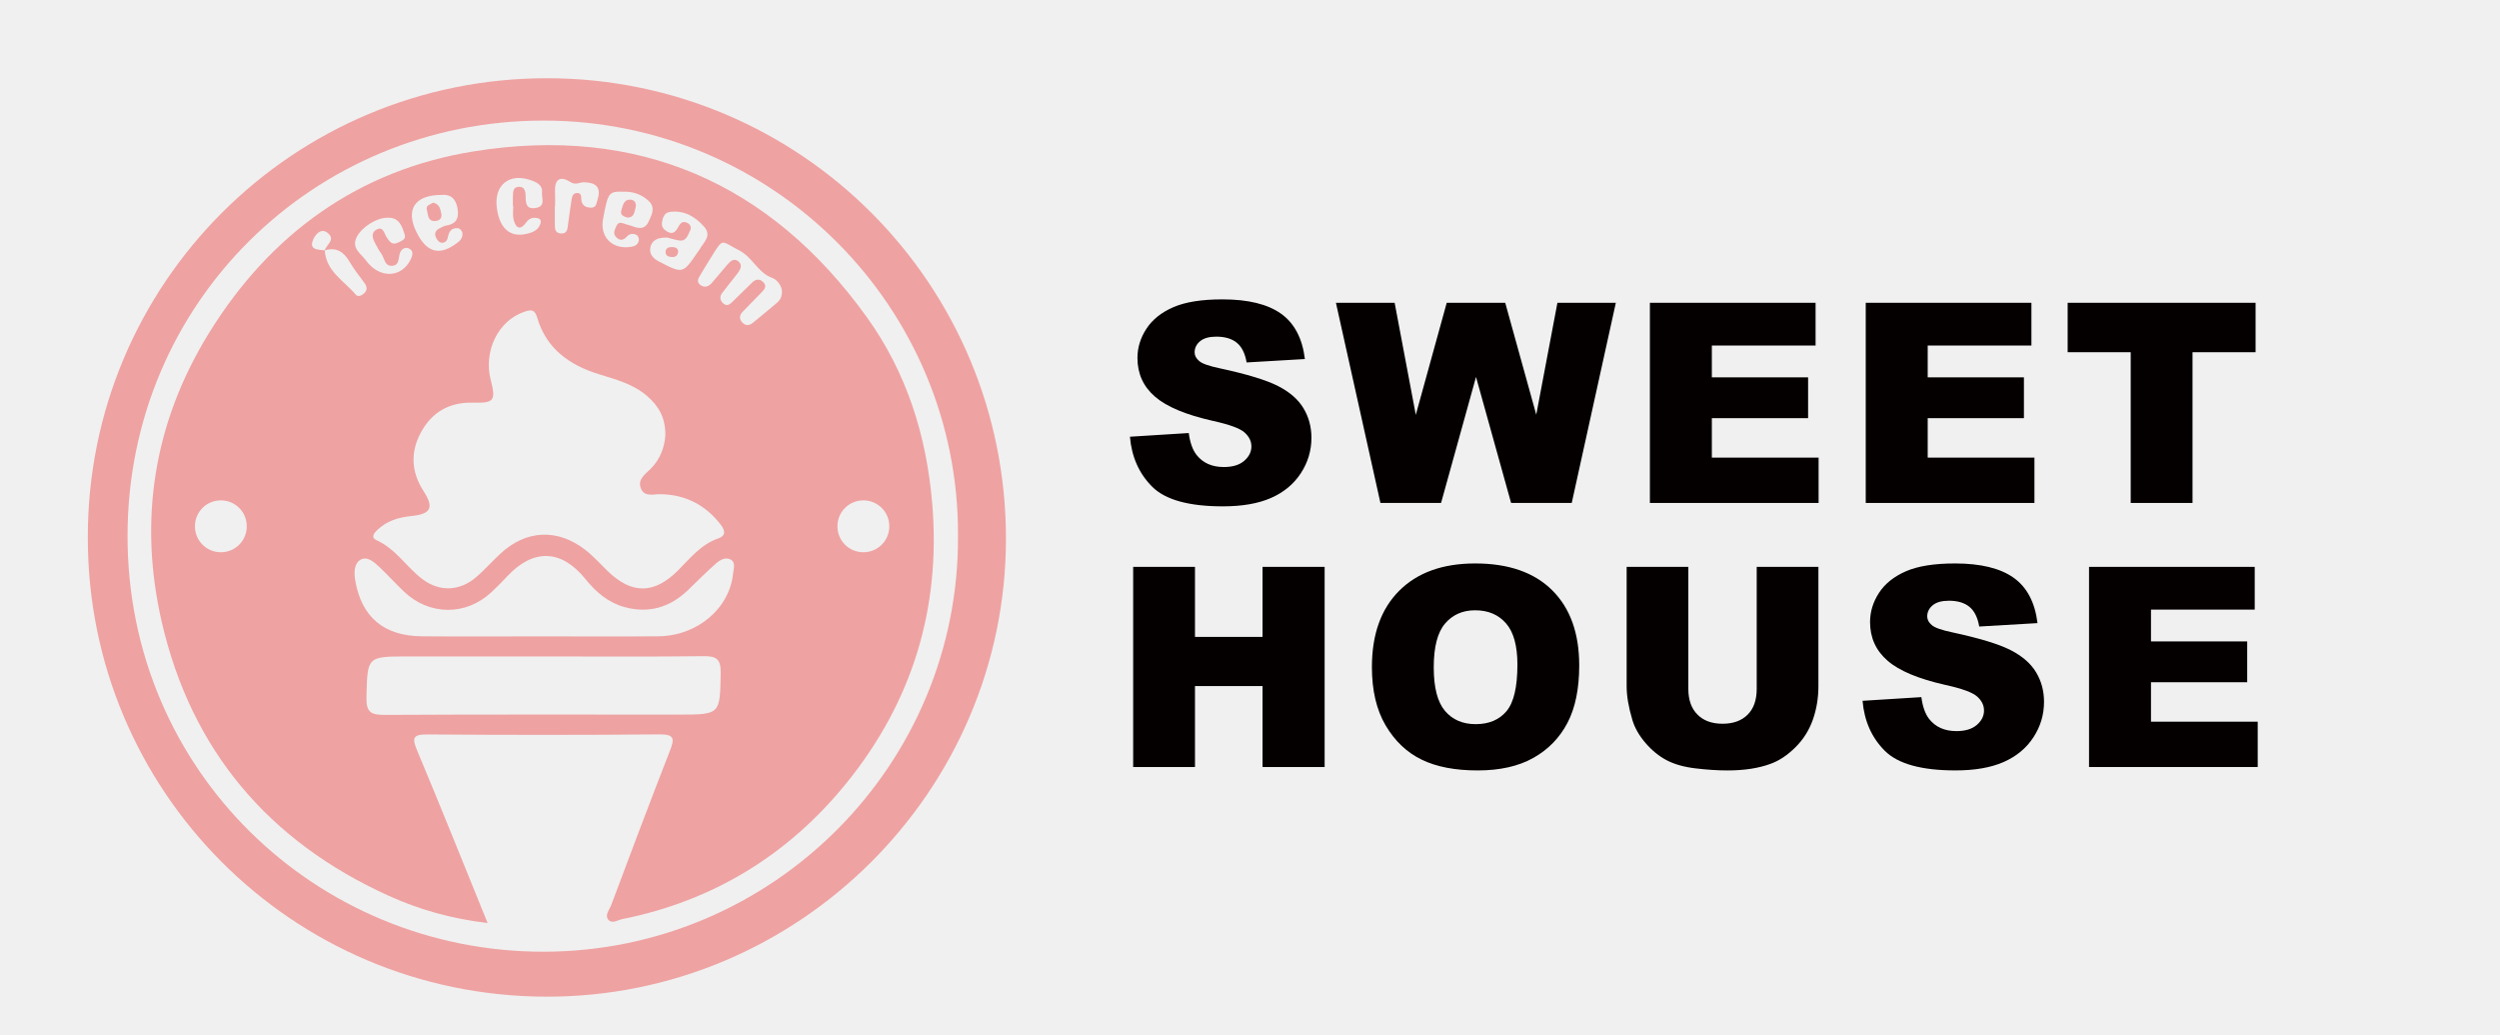
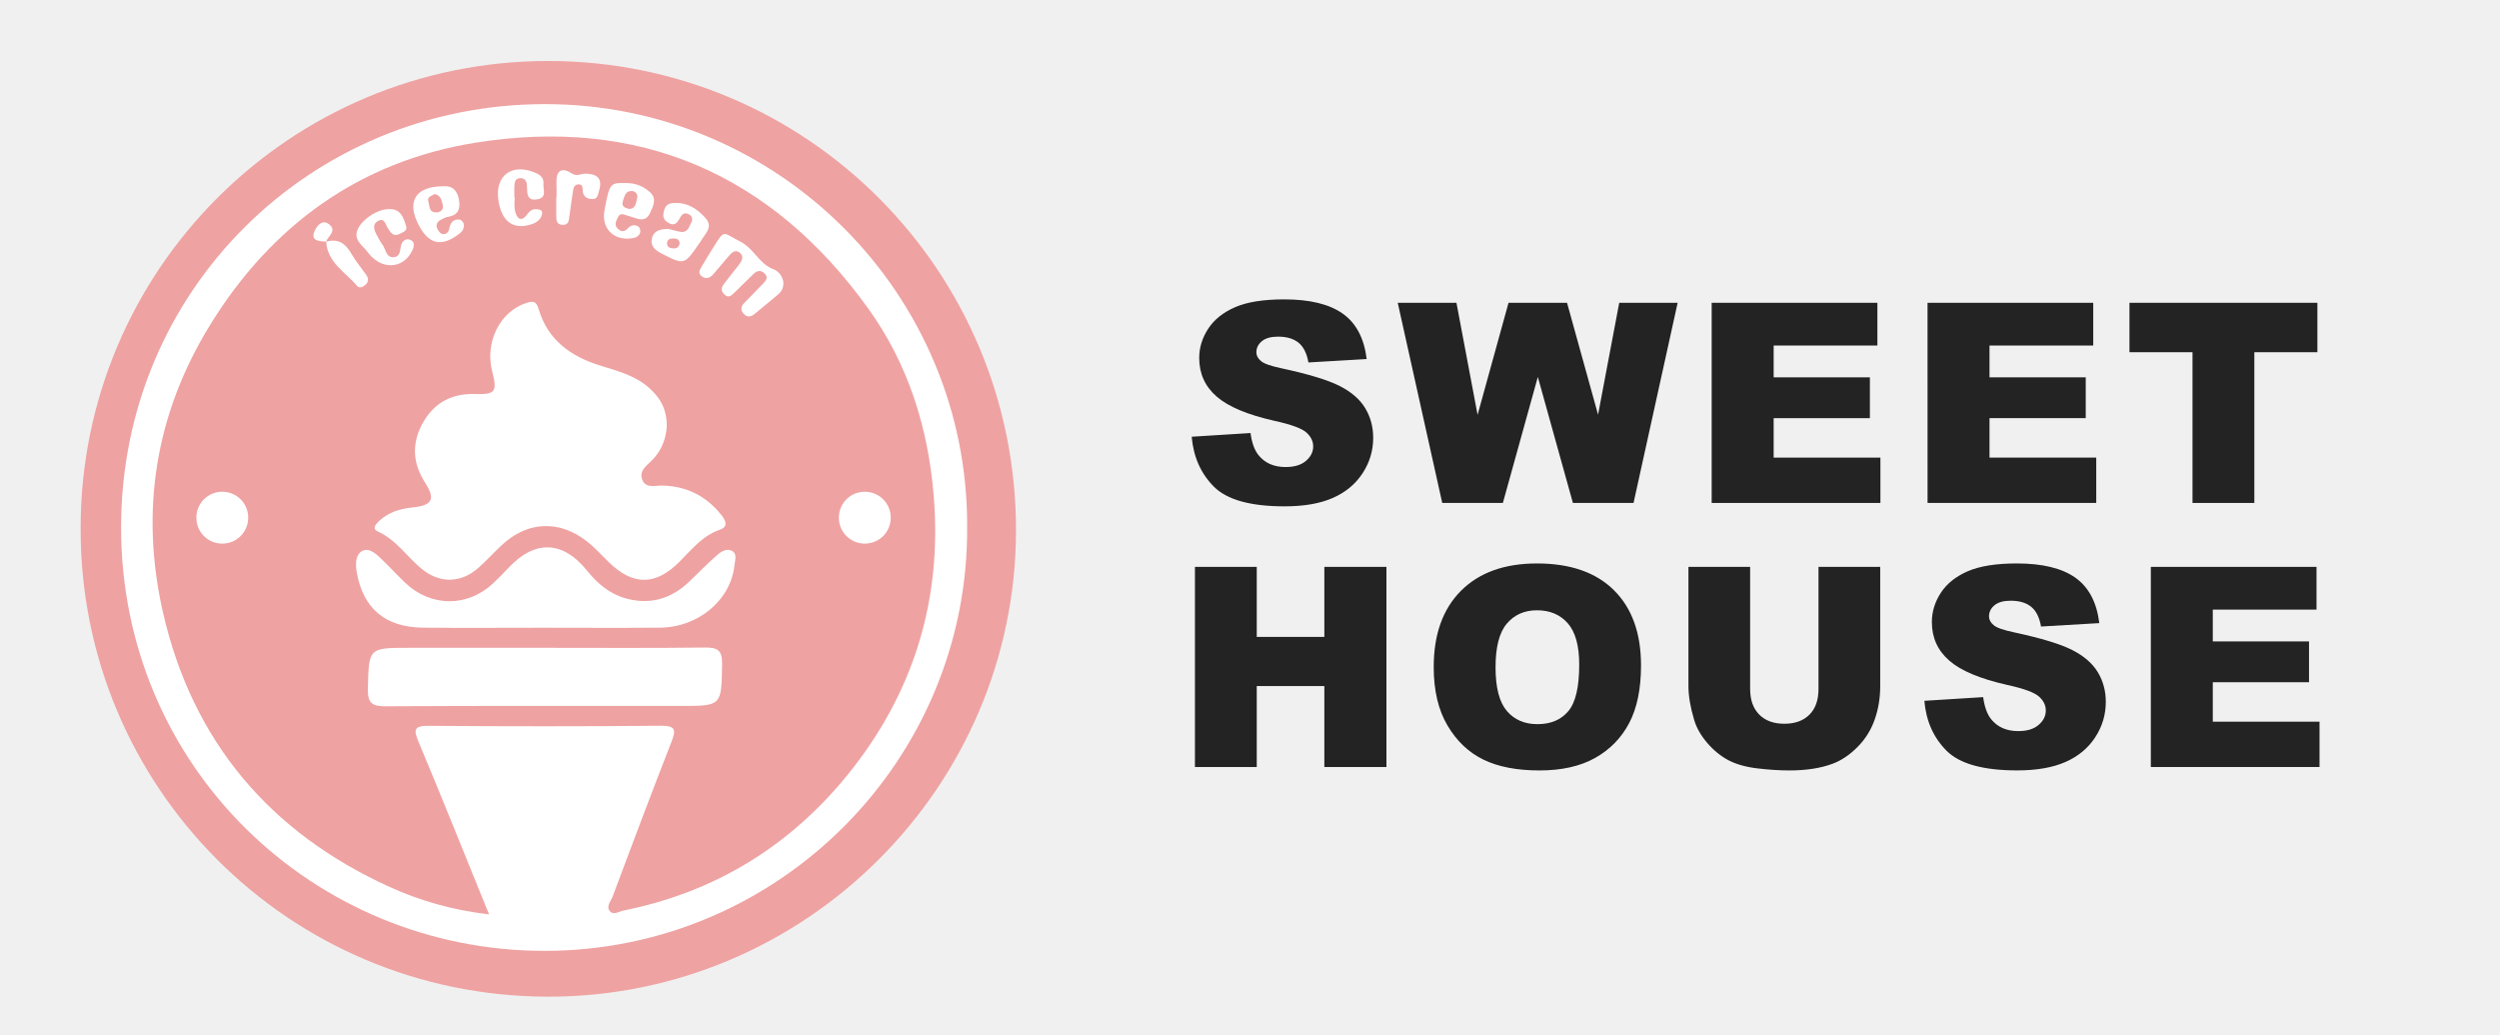
- <svg xmlns="http://www.w3.org/2000/svg" version="1.1" id="圖層_1" x="0px" y="0px" width="289.999px" height="120px" viewBox="0.166 0 289.999 120" enable-background="new 0.166 0 289.999 120" xml:space="preserve">
-   <g>
-     <path fill="#EFA2A2" d="M10.356,62.327C10.328,32.896,34.194,9.029,63.716,9.075c29.413,0.045,53.216,23.934,53.187,53.454   c-0.028,29.229-24.06,53.177-53.404,53.084C33.963,115.521,10.317,91.652,10.356,62.327z M111.339,62.15   c0.132-26.417-21.396-48.192-48.145-48.163c-26.588,0.029-48.197,21.089-48.228,48.151c-0.029,27.313,21.942,48.297,48.306,48.26   C89.898,110.361,111.492,88.656,111.339,62.15z" />
-     <path fill="#EFA2A2" d="M56.751,107.07c-4.262-0.504-7.994-1.579-11.516-3.176c-13.901-6.305-22.88-16.879-26.304-31.771   c-2.707-11.775-0.937-23.054,5.442-33.419c7.117-11.565,17.401-18.998,30.77-21.145c18.979-3.048,34.345,3.571,45.602,19.215   c4.633,6.439,6.953,13.779,7.608,21.711c1.004,12.157-2.369,22.985-9.97,32.366c-6.72,8.293-15.433,13.646-25.992,15.762   c-0.516,0.104-1.175,0.566-1.595,0.113c-0.515-0.553,0.093-1.189,0.294-1.726c2.235-5.981,4.493-11.958,6.814-17.907   c0.534-1.369,0.574-1.923-1.218-1.906c-8.97,0.082-17.941,0.074-26.913,0.008c-1.756-0.014-1.798,0.441-1.184,1.904   C51.325,93.613,53.946,100.178,56.751,107.07z M37.839,29.049c0.214-0.678,1.343-1.275,0.309-2.061   c-0.676-0.514-1.265,0.093-1.534,0.596c-0.732,1.369,0.333,1.381,1.239,1.454c0.145,2.441,2.242,3.53,3.589,5.132   c0.266,0.316,0.693,0.129,0.99-0.156c0.391-0.375,0.327-0.767,0.042-1.166c-0.577-0.81-1.215-1.583-1.712-2.438   C40.082,29.241,39.223,28.621,37.839,29.049z M77.376,50.499c0.03-2.106-0.834-3.443-2.112-4.558   c-1.61-1.405-3.644-1.922-5.609-2.535c-3.43-1.067-6.086-2.958-7.146-6.548c-0.273-0.928-0.638-0.974-1.449-0.708   c-3.042,0.996-4.823,4.527-3.943,7.94c0.606,2.348,0.39,2.69-2,2.617c-2.806-0.087-4.866,1.109-6.146,3.527   c-1.198,2.263-1.074,4.531,0.348,6.735c1.243,1.928,0.867,2.661-1.45,2.896c-1.48,0.15-2.818,0.57-3.914,1.604   c-0.375,0.354-0.802,0.881-0.095,1.195c2.209,0.986,3.447,3.074,5.277,4.479c2.025,1.555,4.413,1.461,6.364-0.26   c0.938-0.828,1.781-1.766,2.696-2.623c2.983-2.796,6.646-2.994,9.89-0.478c0.935,0.725,1.733,1.628,2.589,2.456   c2.815,2.727,5.416,2.691,8.182-0.08c1.409-1.41,2.658-3.014,4.662-3.702c0.958-0.331,0.757-0.983,0.256-1.63   c-1.767-2.27-4.071-3.45-6.959-3.5c-0.834-0.014-1.908,0.371-2.301-0.727c-0.358-0.999,0.522-1.594,1.131-2.194   C76.836,53.232,77.289,51.78,77.376,50.499z M63.323,76.148c-5.266,0-10.531,0-15.798,0c-4.808,0-4.716,0.002-4.833,4.76   c-0.042,1.761,0.581,2.027,2.144,2.02c11.346-0.063,22.693-0.035,34.042-0.035c4.913,0,4.837,0,4.92-4.854   c0.027-1.651-0.554-1.942-2.043-1.923C75.611,76.193,69.468,76.148,63.323,76.148z M62.841,73.82c4.579,0,9.158,0.035,13.737-0.01   c4.501-0.045,8.25-3.227,8.66-7.285c0.055-0.535,0.311-1.236-0.224-1.582c-0.59-0.379-1.271-0.008-1.729,0.392   c-1.132,0.987-2.186,2.065-3.269,3.106c-2.107,2.025-4.585,2.76-7.415,1.969c-1.867-0.521-3.271-1.719-4.494-3.235   c-2.803-3.474-6.042-3.553-9.07-0.335c-0.603,0.641-1.215,1.271-1.857,1.868c-2.968,2.753-7.219,2.709-10.16-0.106   c-0.951-0.912-1.839-1.889-2.793-2.795c-0.64-0.609-1.479-1.375-2.292-0.836c-0.682,0.452-0.701,1.498-0.536,2.424   c0.745,4.18,3.294,6.369,7.704,6.416C53.681,73.857,58.261,73.82,62.841,73.82z M90.913,33.852c-0.011-0.67-0.52-1.392-1.163-1.627   c-1.676-0.611-2.226-2.385-3.858-3.212c-1.99-1.007-1.769-1.453-2.971,0.457c-0.5,0.792-0.987,1.594-1.466,2.398   c-0.225,0.375-0.508,0.795-0.042,1.167c0.473,0.377,0.955,0.234,1.327-0.185c0.622-0.699,1.204-1.432,1.818-2.139   c0.336-0.387,0.771-0.811,1.271-0.414c0.583,0.463,0.232,1.012-0.124,1.476c-0.572,0.742-1.171,1.464-1.732,2.213   c-0.297,0.396-0.294,0.808,0.091,1.176c0.447,0.428,0.775,0.165,1.111-0.167c0.755-0.748,1.515-1.492,2.281-2.229   c0.428-0.413,0.889-0.457,1.311-0.004c0.414,0.444,0.107,0.806-0.204,1.13c-0.736,0.767-1.492,1.515-2.225,2.285   c-0.339,0.354-0.423,0.765-0.08,1.174c0.404,0.482,0.849,0.446,1.305,0.07c0.914-0.755,1.834-1.503,2.738-2.271   C90.638,34.862,90.899,34.507,90.913,33.852z M25.782,64.061c1.653,0.006,2.989-1.299,3.021-2.949   c0.033-1.653-1.251-3.01-2.901-3.068c-1.726-0.059-3.134,1.317-3.114,3.042C22.805,62.736,24.132,64.053,25.782,64.061z    M103.366,61.057c0.005-1.651-1.304-2.985-2.954-3.014c-1.654-0.028-3.009,1.258-3.063,2.908c-0.056,1.727,1.323,3.132,3.049,3.109   C102.051,64.037,103.362,62.71,103.366,61.057z M77.607,27.561c-1.147-0.026-1.81,0.305-1.973,1.166   c-0.146,0.775,0.353,1.27,1.014,1.613c2.757,1.43,2.756,1.432,4.473-1.082c0.069-0.104,0.16-0.195,0.219-0.304   c0.447-0.831,1.474-1.581,0.539-2.65c-1.029-1.176-2.303-1.927-3.939-1.728c-0.667,0.081-0.867,0.631-0.952,1.226   c-0.071,0.505,0.158,0.794,0.583,1.05c0.583,0.349,0.917,0.137,1.214-0.369c0.25-0.424,0.473-0.958,1.13-0.633   c0.388,0.191,0.521,0.538,0.316,0.938c-0.272,0.54-0.438,1.252-1.286,1.101C78.399,27.792,77.863,27.626,77.607,27.561z    M51.349,22.613c-3.054,0.013-4.138,1.693-2.862,4.293c1.116,2.274,2.511,2.765,4.37,1.524c0.521-0.347,1.086-0.712,0.959-1.461   c-0.033-0.193-0.302-0.472-0.485-0.493c-0.784-0.087-1.081,0.395-1.209,1.108c-0.071,0.396-0.44,0.676-0.84,0.542   c-0.24-0.08-0.463-0.406-0.564-0.67c-0.149-0.388,0.02-0.741,0.399-0.938c0.277-0.144,0.563-0.315,0.863-0.363   c1.229-0.198,1.474-0.959,1.269-2.044C53.037,22.992,52.385,22.495,51.349,22.613z M45.064,25.263   c-1.224,0.009-2.924,1.082-3.505,2.239c-0.653,1.301,0.521,1.944,1.094,2.73c1.552,2.127,4.127,2.019,5.177-0.152   c0.225-0.465,0.374-1.025-0.252-1.274c-0.469-0.186-0.893,0.159-1.016,0.593c-0.166,0.588-0.061,1.385-0.891,1.435   c-0.896,0.054-0.882-0.915-1.271-1.43c-0.261-0.347-0.464-0.742-0.671-1.127c-0.312-0.579-0.577-1.26,0.14-1.647   c0.771-0.417,0.872,0.448,1.149,0.861c0.33,0.489,0.614,1,1.321,0.655c0.38-0.186,0.958-0.36,0.8-0.887   C46.836,26.242,46.488,25.161,45.064,25.263z M72.552,22.238c-1.758-0.04-1.817,0.037-2.405,3.16   c-0.38,2.021,0.974,3.477,3.015,3.265c0.529-0.055,1.015-0.177,1.143-0.759c0.042-0.19-0.081-0.538-0.235-0.626   c-0.403-0.233-0.837-0.203-1.182,0.187c-0.425,0.48-0.873,0.454-1.271-0.012c-0.347-0.407-0.103-0.817,0.074-1.221   c0.269-0.611,0.698-0.339,1.103-0.222c0.299,0.086,0.601,0.168,0.892,0.277c0.722,0.266,1.354,0.265,1.732-0.544   c0.376-0.801,0.843-1.659,0.043-2.415C74.671,22.582,73.672,22.2,72.552,22.238z M59.729,23.892c-0.015,0-0.029,0-0.043,0   c0-0.375-0.008-0.751,0.001-1.126c0.014-0.509,0.016-1.091,0.707-1.1c0.668-0.008,0.762,0.553,0.769,1.069   c0.009,0.809,0.04,1.581,1.181,1.389c1.188-0.2,0.652-1.162,0.72-1.811c0.077-0.736-0.456-1.086-1.088-1.334   c-2.621-1.033-4.526,0.415-4.151,3.17c0.348,2.554,1.732,3.57,3.888,2.857c0.564-0.188,1.001-0.501,1.179-1.101   c0.085-0.288-0.016-0.519-0.284-0.582c-0.574-0.136-0.996-0.059-1.42,0.528c-0.739,1.022-1.247,0.462-1.438-0.462   C59.647,24.909,59.729,24.392,59.729,23.892z M64.58,23.936c-0.011,0-0.021,0-0.03,0c0,0.686-0.004,1.371,0.001,2.056   c0.004,0.51,0,1.043,0.704,1.091c0.712,0.049,0.755-0.47,0.82-0.987c0.117-0.923,0.259-1.843,0.394-2.764   c0.063-0.435,0.109-0.939,0.679-0.947c0.54-0.007,0.443,0.498,0.487,0.837c0.081,0.619,0.484,0.827,1.03,0.866   c0.711,0.05,0.709-0.495,0.856-0.979c0.449-1.476-0.287-1.934-1.594-1.966c-0.519-0.014-0.95,0.38-1.576-0.027   c-1.203-0.781-1.847-0.295-1.777,1.139C64.602,22.814,64.58,23.376,64.58,23.936z" />
-     <path fill="#EFA2A2" d="M78.871,29.191c-0.053,0.446-0.313,0.654-0.748,0.625c-0.396-0.026-0.752-0.155-0.716-0.641   c0.028-0.366,0.31-0.507,0.649-0.512C78.439,28.661,78.812,28.687,78.871,29.191z" />
-     <path fill="#EFA2A2" d="M50.434,23.51c0.73,0.151,0.827,0.728,0.939,1.251c0.109,0.508-0.148,0.833-0.674,0.874   c-0.938,0.072-0.84-0.765-0.995-1.276C49.534,23.805,50.117,23.717,50.434,23.51z" />
-     <path fill="#EFA2A2" d="M72.994,25.24c-0.49-0.124-0.91-0.316-0.713-0.889c0.175-0.506,0.256-1.193,0.991-1.194   c0.54,0,0.783,0.423,0.652,0.913C73.791,24.572,73.76,25.24,72.994,25.24z" />
-   </g>
-   <path fill="#040000" d="M131.29,50.66l6.826-0.428c0.147,1.108,0.449,1.954,0.903,2.534c0.739,0.94,1.795,1.41,3.167,1.41  c1.025,0,1.814-0.241,2.368-0.722c0.554-0.48,0.832-1.037,0.832-1.67c0-0.602-0.264-1.14-0.792-1.615  c-0.528-0.475-1.752-0.924-3.673-1.346c-3.146-0.708-5.39-1.647-6.732-2.82c-1.352-1.172-2.027-2.666-2.027-4.482  c0-1.193,0.347-2.32,1.037-3.381c0.691-1.062,1.732-1.896,3.12-2.502c1.389-0.606,3.292-0.911,5.709-0.911  c2.967,0,5.229,0.551,6.787,1.655c1.557,1.104,2.484,2.858,2.779,5.266l-6.763,0.396c-0.179-1.045-0.557-1.806-1.132-2.28  c-0.576-0.475-1.371-0.713-2.384-0.713c-0.834,0-1.462,0.177-1.885,0.531s-0.633,0.784-0.633,1.291c0,0.37,0.174,0.702,0.522,0.997  c0.338,0.307,1.14,0.591,2.407,0.855c3.136,0.676,5.382,1.359,6.739,2.05c1.355,0.691,2.344,1.55,2.96,2.573  c0.618,1.024,0.927,2.169,0.927,3.437c0,1.489-0.412,2.861-1.235,4.118c-0.824,1.256-1.974,2.208-3.453,2.859  c-1.479,0.65-3.342,0.974-5.591,0.974c-3.949,0-6.684-0.76-8.203-2.281C132.35,54.935,131.491,53.004,131.29,50.66z" />
-   <path fill="#040000" d="M155.196,35.124h6.813l2.454,12.998l3.59-12.998h6.79l3.6,12.98l2.456-12.98h6.779l-5.118,23.218h-7.036  l-4.072-14.618l-4.056,14.618h-7.036L155.196,35.124z" />
-   <path fill="#040000" d="M191.628,35.124h19.23v4.957H198.82v3.691h11.168v4.735H198.82v4.577h12.388v5.258h-19.579V35.124z" />
-   <path fill="#040000" d="M216.677,35.124h19.228v4.957h-12.036v3.691h11.165v4.735h-11.165v4.577h12.385v5.258h-19.576V35.124z" />
-   <path fill="#040000" d="M240.109,35.124h21.809v5.733H254.6v17.485h-7.174V40.856h-7.317V35.124z" />
-   <path fill="#040000" d="M131.665,65.757h7.174v8.124h7.84v-8.124h7.206v23.218h-7.206v-9.392h-7.84v9.392h-7.174V65.757z" />
-   <path fill="#040000" d="M159.371,77.382c0-3.791,1.056-6.742,3.167-8.854s5.052-3.168,8.822-3.168c3.864,0,6.842,1.037,8.932,3.111  c2.091,2.075,3.136,4.981,3.136,8.72c0,2.714-0.458,4.938-1.371,6.675c-0.913,1.736-2.233,3.088-3.959,4.055  c-1.726,0.966-3.878,1.449-6.454,1.449c-2.619,0-4.787-0.417-6.501-1.253c-1.716-0.834-3.107-2.153-4.174-3.959  C159.903,82.353,159.371,80.095,159.371,77.382z M166.546,77.413c0,2.345,0.436,4.029,1.307,5.053s2.057,1.536,3.555,1.536  c1.542,0,2.735-0.502,3.581-1.505c0.844-1.003,1.267-2.804,1.267-5.4c0-2.186-0.44-3.782-1.323-4.79  c-0.881-1.009-2.077-1.514-3.586-1.514c-1.446,0-2.609,0.512-3.484,1.536C166.985,73.354,166.546,75.048,166.546,77.413z" />
-   <path fill="#040000" d="M204.024,65.757h7.162V79.59c0,1.371-0.214,2.666-0.643,3.886s-1.098,2.285-2.012,3.196  c-0.914,0.912-1.873,1.555-2.875,1.923c-1.394,0.518-3.067,0.776-5.021,0.776c-1.13,0-2.362-0.08-3.697-0.238  c-1.335-0.158-2.453-0.472-3.351-0.941c-0.897-0.469-1.717-1.137-2.462-2.001c-0.744-0.865-1.254-1.758-1.528-2.676  c-0.443-1.477-0.665-2.784-0.665-3.925V65.757h7.159v14.162c0,1.267,0.351,2.256,1.053,2.967c0.702,0.713,1.676,1.068,2.922,1.068  c1.235,0,2.204-0.351,2.906-1.053c0.702-0.7,1.053-1.694,1.053-2.982V65.757H204.024z" />
-   <path fill="#040000" d="M216.308,81.293l6.825-0.427c0.148,1.107,0.449,1.953,0.903,2.533c0.739,0.94,1.795,1.41,3.168,1.41  c1.024,0,1.813-0.241,2.368-0.722c0.554-0.48,0.831-1.036,0.831-1.67c0-0.602-0.264-1.141-0.792-1.615  c-0.527-0.476-1.752-0.924-3.674-1.347c-3.146-0.707-5.391-1.646-6.731-2.819c-1.352-1.172-2.027-2.666-2.027-4.481  c0-1.193,0.347-2.321,1.037-3.383c0.691-1.061,1.731-1.895,3.12-2.502c1.388-0.605,3.291-0.91,5.709-0.91  c2.967,0,5.23,0.551,6.787,1.654c1.557,1.104,2.483,2.859,2.779,5.267l-6.763,0.396c-0.18-1.045-0.558-1.807-1.133-2.28  c-0.575-0.476-1.371-0.713-2.384-0.713c-0.835,0-1.463,0.176-1.885,0.529c-0.423,0.354-0.634,0.785-0.634,1.292  c0,0.369,0.174,0.702,0.522,0.998c0.338,0.306,1.142,0.591,2.407,0.854c3.136,0.676,5.383,1.358,6.739,2.051  c1.355,0.691,2.344,1.55,2.962,2.572c0.616,1.024,0.925,2.17,0.925,3.437c0,1.489-0.411,2.861-1.235,4.118  c-0.822,1.257-1.973,2.208-3.451,2.858c-1.479,0.65-3.343,0.975-5.591,0.975c-3.95,0-6.684-0.761-8.204-2.281  C217.368,85.567,216.509,83.638,216.308,81.293z" />
-   <path fill="#040000" d="M242.589,65.757h19.228v4.957H249.78v3.69h11.166v4.735H249.78v4.577h12.385v5.258h-19.575V65.757z" />
+ <svg xmlns="http://www.w3.org/2000/svg" version="1.1" id="圖層_1" x="0px" y="0px" width="290px" height="120px" viewBox="0 0 290 120" enable-background="new 0 0 290 120" xml:space="preserve">
+   <circle fill="#FFFFFF" cx="63.25" cy="60.748" r="51.5" />
+   <path fill="#EFA2A2" d="M9.356,61.326C9.328,31.343,33.641,7.027,63.717,7.075c29.965,0.046,54.215,24.383,54.186,54.458  c-0.028,29.776-24.512,54.175-54.406,54.08C33.406,115.519,9.316,91.201,9.356,61.326z M112.234,61.146  c0.135-26.913-21.797-49.096-49.049-49.067c-27.087,0.03-49.102,21.485-49.133,49.055c-0.029,27.825,22.354,49.203,49.213,49.166  C90.391,110.262,112.391,88.149,112.234,61.146z" />
+   <path fill="#EFA2A2" d="M56.751,106.069c-4.262-0.504-7.994-1.579-11.516-3.176c-13.901-6.306-22.88-16.879-26.304-31.771  c-2.707-11.774-0.937-23.054,5.442-33.418c7.117-11.565,17.401-18.998,30.77-21.145c18.979-3.048,34.345,3.571,45.602,19.215  c4.633,6.439,6.953,13.779,7.608,21.711c1.004,12.157-2.369,22.985-9.97,32.366c-6.72,8.293-15.433,13.646-25.992,15.762  c-0.516,0.104-1.175,0.566-1.595,0.113c-0.515-0.554,0.093-1.189,0.294-1.727c2.235-5.98,4.493-11.958,6.814-17.906  c0.534-1.369,0.574-1.924-1.218-1.906c-8.97,0.082-17.941,0.074-26.913,0.008c-1.756-0.014-1.798,0.441-1.184,1.904  C51.325,92.612,53.946,99.177,56.751,106.069z M37.839,28.048c0.214-0.678,1.343-1.275,0.309-2.061  c-0.676-0.514-1.265,0.093-1.534,0.596c-0.732,1.369,0.333,1.381,1.239,1.454c0.145,2.441,2.242,3.53,3.589,5.132  c0.266,0.316,0.693,0.129,0.99-0.156c0.391-0.375,0.327-0.767,0.042-1.166c-0.577-0.81-1.215-1.583-1.712-2.438  C40.082,28.241,39.223,27.621,37.839,28.048z M77.376,49.499c0.03-2.106-0.834-3.443-2.112-4.558  c-1.61-1.405-3.644-1.922-5.609-2.535c-3.43-1.067-6.086-2.958-7.146-6.548c-0.273-0.928-0.638-0.974-1.449-0.708  c-3.042,0.996-4.823,4.527-3.943,7.94c0.606,2.348,0.39,2.69-2,2.617c-2.806-0.087-4.866,1.109-6.146,3.527  c-1.198,2.263-1.074,4.531,0.348,6.735c1.243,1.928,0.867,2.661-1.45,2.896c-1.48,0.15-2.818,0.57-3.914,1.604  c-0.375,0.353-0.802,0.88-0.095,1.195c2.209,0.986,3.447,3.074,5.277,4.479c2.025,1.555,4.413,1.461,6.364-0.26  c0.938-0.828,1.781-1.766,2.696-2.623c2.983-2.795,6.646-2.994,9.89-0.478c0.935,0.725,1.733,1.628,2.589,2.456  c2.815,2.727,5.416,2.691,8.182-0.08c1.409-1.41,2.658-3.014,4.662-3.702c0.958-0.331,0.757-0.983,0.256-1.629  c-1.767-2.27-4.071-3.45-6.959-3.5c-0.834-0.014-1.908,0.371-2.301-0.727c-0.358-0.999,0.522-1.594,1.131-2.194  C76.836,52.231,77.289,50.779,77.376,49.499z M63.323,75.147c-5.266,0-10.531,0-15.798,0c-4.808,0-4.716,0.002-4.833,4.76  c-0.042,1.761,0.581,2.027,2.144,2.02c11.346-0.063,22.693-0.035,34.042-0.035c4.913,0,4.837,0,4.92-4.854  c0.027-1.65-0.554-1.941-2.043-1.923C75.611,75.192,69.468,75.147,63.323,75.147z M62.841,72.819c4.579,0,9.158,0.035,13.737-0.01  c4.501-0.045,8.25-3.228,8.66-7.285c0.055-0.535,0.311-1.236-0.224-1.582c-0.59-0.379-1.271-0.008-1.729,0.392  c-1.132,0.987-2.186,2.065-3.269,3.106c-2.107,2.024-4.585,2.76-7.415,1.969c-1.867-0.521-3.271-1.719-4.494-3.235  c-2.803-3.474-6.042-3.553-9.07-0.335c-0.603,0.641-1.215,1.271-1.857,1.868c-2.968,2.753-7.219,2.709-10.16-0.106  c-0.951-0.912-1.839-1.889-2.793-2.795c-0.64-0.609-1.479-1.375-2.292-0.836c-0.682,0.452-0.701,1.498-0.536,2.424  c0.745,4.181,3.294,6.369,7.704,6.416C53.681,72.856,58.261,72.819,62.841,72.819z M90.913,32.852  c-0.011-0.67-0.52-1.392-1.163-1.627c-1.676-0.611-2.226-2.385-3.858-3.212c-1.99-1.007-1.769-1.453-2.971,0.457  c-0.5,0.792-0.987,1.594-1.466,2.398c-0.225,0.375-0.508,0.795-0.042,1.167c0.473,0.377,0.955,0.234,1.327-0.185  c0.622-0.699,1.204-1.432,1.818-2.139c0.336-0.387,0.771-0.811,1.271-0.414c0.583,0.463,0.232,1.012-0.124,1.476  c-0.572,0.742-1.171,1.464-1.732,2.213c-0.297,0.396-0.294,0.808,0.091,1.176c0.447,0.428,0.775,0.165,1.111-0.167  c0.755-0.748,1.515-1.492,2.281-2.229c0.428-0.413,0.889-0.457,1.311-0.004c0.414,0.444,0.107,0.806-0.204,1.13  c-0.736,0.767-1.492,1.515-2.225,2.285c-0.339,0.354-0.423,0.765-0.08,1.174c0.404,0.482,0.849,0.446,1.305,0.07  c0.914-0.755,1.834-1.503,2.738-2.271C90.638,33.861,90.899,33.506,90.913,32.852z M25.782,63.06  c1.653,0.006,2.989-1.299,3.021-2.949c0.033-1.652-1.251-3.009-2.901-3.067c-1.726-0.059-3.134,1.317-3.114,3.042  C22.805,61.735,24.132,63.052,25.782,63.06z M103.366,60.056c0.005-1.651-1.304-2.985-2.954-3.014  c-1.654-0.028-3.009,1.258-3.063,2.908c-0.056,1.726,1.323,3.131,3.049,3.109C102.051,63.036,103.362,61.709,103.366,60.056z   M77.607,26.561c-1.147-0.026-1.81,0.305-1.973,1.166c-0.146,0.775,0.353,1.27,1.014,1.613c2.757,1.43,2.756,1.432,4.473-1.082  c0.069-0.104,0.16-0.195,0.219-0.304c0.447-0.831,1.474-1.581,0.539-2.65c-1.029-1.176-2.303-1.927-3.939-1.728  c-0.667,0.081-0.867,0.631-0.952,1.226c-0.071,0.505,0.158,0.794,0.583,1.05c0.583,0.349,0.917,0.137,1.214-0.369  c0.25-0.424,0.473-0.958,1.13-0.633c0.388,0.191,0.521,0.538,0.316,0.938c-0.272,0.54-0.438,1.252-1.286,1.101  C78.399,26.792,77.863,26.625,77.607,26.561z M51.349,21.612c-3.054,0.013-4.138,1.693-2.862,4.293  c1.116,2.274,2.511,2.765,4.37,1.524c0.521-0.347,1.086-0.712,0.959-1.461c-0.033-0.193-0.302-0.472-0.485-0.493  c-0.784-0.087-1.081,0.395-1.209,1.108c-0.071,0.396-0.44,0.676-0.84,0.542c-0.24-0.08-0.463-0.406-0.564-0.67  c-0.149-0.388,0.02-0.741,0.399-0.938c0.277-0.144,0.563-0.315,0.863-0.363c1.229-0.198,1.474-0.959,1.269-2.044  C53.037,21.992,52.385,21.495,51.349,21.612z M45.064,24.263c-1.224,0.009-2.924,1.082-3.505,2.239  c-0.653,1.301,0.521,1.944,1.094,2.73c1.552,2.127,4.127,2.019,5.177-0.152c0.225-0.465,0.374-1.025-0.252-1.274  c-0.469-0.186-0.893,0.159-1.016,0.593c-0.166,0.588-0.061,1.385-0.891,1.435c-0.896,0.054-0.882-0.915-1.271-1.43  c-0.261-0.347-0.464-0.742-0.671-1.127c-0.312-0.579-0.577-1.26,0.14-1.647c0.771-0.417,0.872,0.448,1.149,0.861  c0.33,0.489,0.614,1,1.321,0.655c0.38-0.186,0.958-0.36,0.8-0.887C46.836,25.242,46.488,24.161,45.064,24.263z M72.552,21.237  c-1.758-0.04-1.817,0.037-2.405,3.16c-0.38,2.021,0.974,3.477,3.015,3.265c0.529-0.055,1.015-0.177,1.143-0.759  c0.042-0.19-0.081-0.538-0.235-0.626c-0.403-0.233-0.837-0.203-1.182,0.187c-0.425,0.48-0.873,0.454-1.271-0.012  c-0.347-0.407-0.103-0.817,0.074-1.221c0.269-0.611,0.698-0.339,1.103-0.222c0.299,0.086,0.601,0.168,0.892,0.277  c0.722,0.266,1.354,0.265,1.732-0.544c0.376-0.801,0.843-1.659,0.043-2.415C74.671,21.582,73.672,21.2,72.552,21.237z   M59.729,22.892c-0.015,0-0.029,0-0.043,0c0-0.375-0.008-0.751,0.001-1.126c0.014-0.509,0.016-1.091,0.707-1.1  c0.668-0.008,0.762,0.553,0.769,1.069c0.009,0.809,0.04,1.581,1.181,1.389c1.188-0.2,0.652-1.162,0.72-1.811  c0.077-0.736-0.456-1.086-1.088-1.334c-2.621-1.033-4.526,0.415-4.151,3.17c0.348,2.554,1.732,3.57,3.888,2.857  c0.564-0.188,1.001-0.501,1.179-1.101c0.085-0.288-0.016-0.519-0.284-0.582c-0.574-0.136-0.996-0.059-1.42,0.528  c-0.739,1.022-1.247,0.462-1.438-0.462C59.647,23.909,59.729,23.392,59.729,22.892z M64.58,22.936c-0.011,0-0.021,0-0.03,0  c0,0.686-0.004,1.371,0.001,2.056c0.004,0.51,0,1.043,0.704,1.091c0.712,0.049,0.755-0.47,0.82-0.987  c0.117-0.923,0.259-1.843,0.394-2.764c0.063-0.435,0.109-0.939,0.679-0.947c0.54-0.007,0.443,0.498,0.487,0.837  c0.081,0.619,0.484,0.827,1.03,0.866c0.711,0.05,0.709-0.495,0.856-0.979c0.449-1.476-0.287-1.934-1.594-1.966  c-0.519-0.014-0.95,0.38-1.576-0.027c-1.203-0.781-1.847-0.295-1.777,1.139C64.602,21.813,64.58,22.375,64.58,22.936z" />
+   <path fill="#EFA2A2" d="M78.871,28.19c-0.053,0.446-0.313,0.654-0.748,0.625c-0.396-0.026-0.752-0.155-0.716-0.641  c0.028-0.366,0.31-0.507,0.649-0.512C78.439,27.661,78.812,27.687,78.871,28.19z" />
+   <path fill="#EFA2A2" d="M50.434,22.51c0.73,0.151,0.827,0.728,0.939,1.251c0.109,0.508-0.148,0.833-0.674,0.874  c-0.938,0.072-0.84-0.765-0.995-1.276C49.534,22.805,50.117,22.716,50.434,22.51z" />
+   <path fill="#EFA2A2" d="M72.994,24.239c-0.49-0.124-0.91-0.316-0.713-0.889c0.175-0.506,0.256-1.193,0.991-1.194  c0.54,0,0.783,0.423,0.652,0.913C73.791,23.571,73.76,24.239,72.994,24.239z" />
+   <path fill="#232323" d="M138.293,50.66l6.826-0.428c0.147,1.108,0.449,1.954,0.903,2.534c0.739,0.94,1.796,1.41,3.168,1.41  c1.025,0,1.815-0.241,2.37-0.722c0.554-0.48,0.832-1.037,0.832-1.67c0-0.602-0.265-1.14-0.792-1.615  c-0.529-0.475-1.754-0.924-3.676-1.346c-3.147-0.708-5.391-1.646-6.733-2.82c-1.352-1.172-2.027-2.666-2.027-4.482  c0-1.193,0.347-2.32,1.037-3.381c0.691-1.062,1.732-1.896,3.12-2.502c1.389-0.606,3.292-0.911,5.71-0.911  c2.969,0,5.231,0.551,6.789,1.655s2.483,2.858,2.779,5.266l-6.764,0.396c-0.179-1.045-0.558-1.806-1.132-2.28  c-0.577-0.475-1.372-0.713-2.386-0.713c-0.835,0-1.463,0.177-1.886,0.531c-0.424,0.354-0.634,0.784-0.634,1.291  c0,0.37,0.175,0.702,0.522,0.997c0.339,0.307,1.141,0.591,2.408,0.855c3.138,0.676,5.384,1.359,6.74,2.05  c1.355,0.691,2.345,1.55,2.961,2.573c0.617,1.024,0.927,2.169,0.927,3.437c0,1.489-0.412,2.861-1.235,4.118  c-0.824,1.256-1.974,2.208-3.453,2.859c-1.479,0.65-3.343,0.974-5.592,0.974c-3.951,0-6.686-0.76-8.205-2.281  C139.354,54.935,138.495,53.004,138.293,50.66z" />
+   <path fill="#232323" d="M162.203,35.124h6.813l2.453,12.998l3.591-12.998h6.79l3.6,12.98l2.456-12.98h6.779l-5.118,23.218h-7.036  l-4.071-14.618l-4.057,14.618h-7.036L162.203,35.124z" />
+   <path fill="#232323" d="M198.635,35.124h19.229v4.957h-12.038v3.691h11.168v4.735h-11.168v4.577h12.389v5.258h-19.58V35.124  L198.635,35.124z" />
+   <path fill="#232323" d="M223.684,35.124h19.228v4.957h-12.036v3.691h11.166v4.735h-11.166v4.577h12.385v5.258h-19.575  L223.684,35.124L223.684,35.124z" />
+   <path fill="#232323" d="M247.116,35.124h21.809v5.733h-7.317v17.485h-7.175V40.856h-7.316V35.124L247.116,35.124z" />
+   <path fill="#232323" d="M138.668,65.757h7.174v8.124h7.844v-8.124h7.205v23.218h-7.205v-9.392h-7.844v9.392h-7.174V65.757z" />
+   <path fill="#232323" d="M166.377,77.382c0-3.791,1.057-6.741,3.168-8.854c2.11-2.111,5.051-3.168,8.821-3.168  c3.864,0,6.843,1.037,8.933,3.111c2.09,2.075,3.136,4.981,3.136,8.721c0,2.713-0.458,4.938-1.371,6.675  c-0.913,1.735-2.233,3.088-3.959,4.055c-1.726,0.966-3.878,1.449-6.454,1.449c-2.619,0-4.787-0.417-6.501-1.253  c-1.716-0.834-3.106-2.153-4.174-3.959C166.91,82.354,166.377,80.096,166.377,77.382z M173.553,77.413  c0,2.345,0.436,4.028,1.307,5.053s2.057,1.536,3.555,1.536c1.543,0,2.735-0.502,3.581-1.505c0.845-1.003,1.267-2.804,1.267-5.399  c0-2.187-0.439-3.783-1.322-4.791c-0.881-1.009-2.077-1.514-3.586-1.514c-1.446,0-2.609,0.512-3.484,1.536  C173.992,73.354,173.553,75.048,173.553,77.413z" />
+   <path fill="#232323" d="M211.031,65.757h7.162V79.59c0,1.371-0.214,2.666-0.644,3.887c-0.429,1.219-1.098,2.285-2.012,3.195  c-0.914,0.912-1.873,1.555-2.875,1.924c-1.394,0.518-3.066,0.775-5.021,0.775c-1.13,0-2.362-0.08-3.697-0.238  s-2.453-0.472-3.351-0.941c-0.897-0.469-1.717-1.137-2.463-2c-0.744-0.865-1.254-1.758-1.527-2.676  c-0.443-1.478-0.665-2.785-0.665-3.926V65.757h7.159v14.162c0,1.267,0.351,2.256,1.053,2.968c0.702,0.713,1.676,1.067,2.922,1.067  c1.234,0,2.204-0.351,2.906-1.054c0.701-0.699,1.053-1.693,1.053-2.981L211.031,65.757L211.031,65.757z" />
+   <path fill="#232323" d="M223.315,81.293l6.824-0.427c0.148,1.106,0.449,1.952,0.904,2.532c0.738,0.94,1.795,1.41,3.168,1.41  c1.023,0,1.813-0.24,2.367-0.722c0.555-0.479,0.831-1.036,0.831-1.67c0-0.603-0.264-1.142-0.792-1.614  c-0.527-0.477-1.752-0.925-3.674-1.348c-3.146-0.707-5.391-1.646-6.73-2.818c-1.353-1.173-2.027-2.666-2.027-4.482  c0-1.192,0.347-2.32,1.037-3.383c0.69-1.061,1.73-1.895,3.119-2.502c1.389-0.604,3.291-0.91,5.709-0.91  c2.968,0,5.23,0.552,6.787,1.654c1.558,1.104,2.483,2.859,2.779,5.268l-6.763,0.396c-0.181-1.046-0.558-1.808-1.134-2.281  c-0.574-0.476-1.37-0.713-2.383-0.713c-0.836,0-1.463,0.176-1.886,0.529s-0.634,0.785-0.634,1.292c0,0.369,0.174,0.702,0.521,0.998  c0.338,0.306,1.143,0.591,2.408,0.854c3.135,0.676,5.383,1.357,6.738,2.051c1.355,0.691,2.344,1.55,2.962,2.572  c0.616,1.023,0.925,2.17,0.925,3.437c0,1.489-0.41,2.86-1.234,4.118c-0.822,1.257-1.973,2.208-3.451,2.857  c-1.479,0.65-3.344,0.976-5.592,0.976c-3.949,0-6.684-0.761-8.203-2.281C224.375,85.566,223.516,83.639,223.315,81.293z" />
+   <path fill="#232323" d="M249.596,65.757h19.228v4.957h-12.037v3.69h11.166v4.734h-11.166v4.577h12.386v5.259h-19.576V65.757  L249.596,65.757z" />
</svg>
